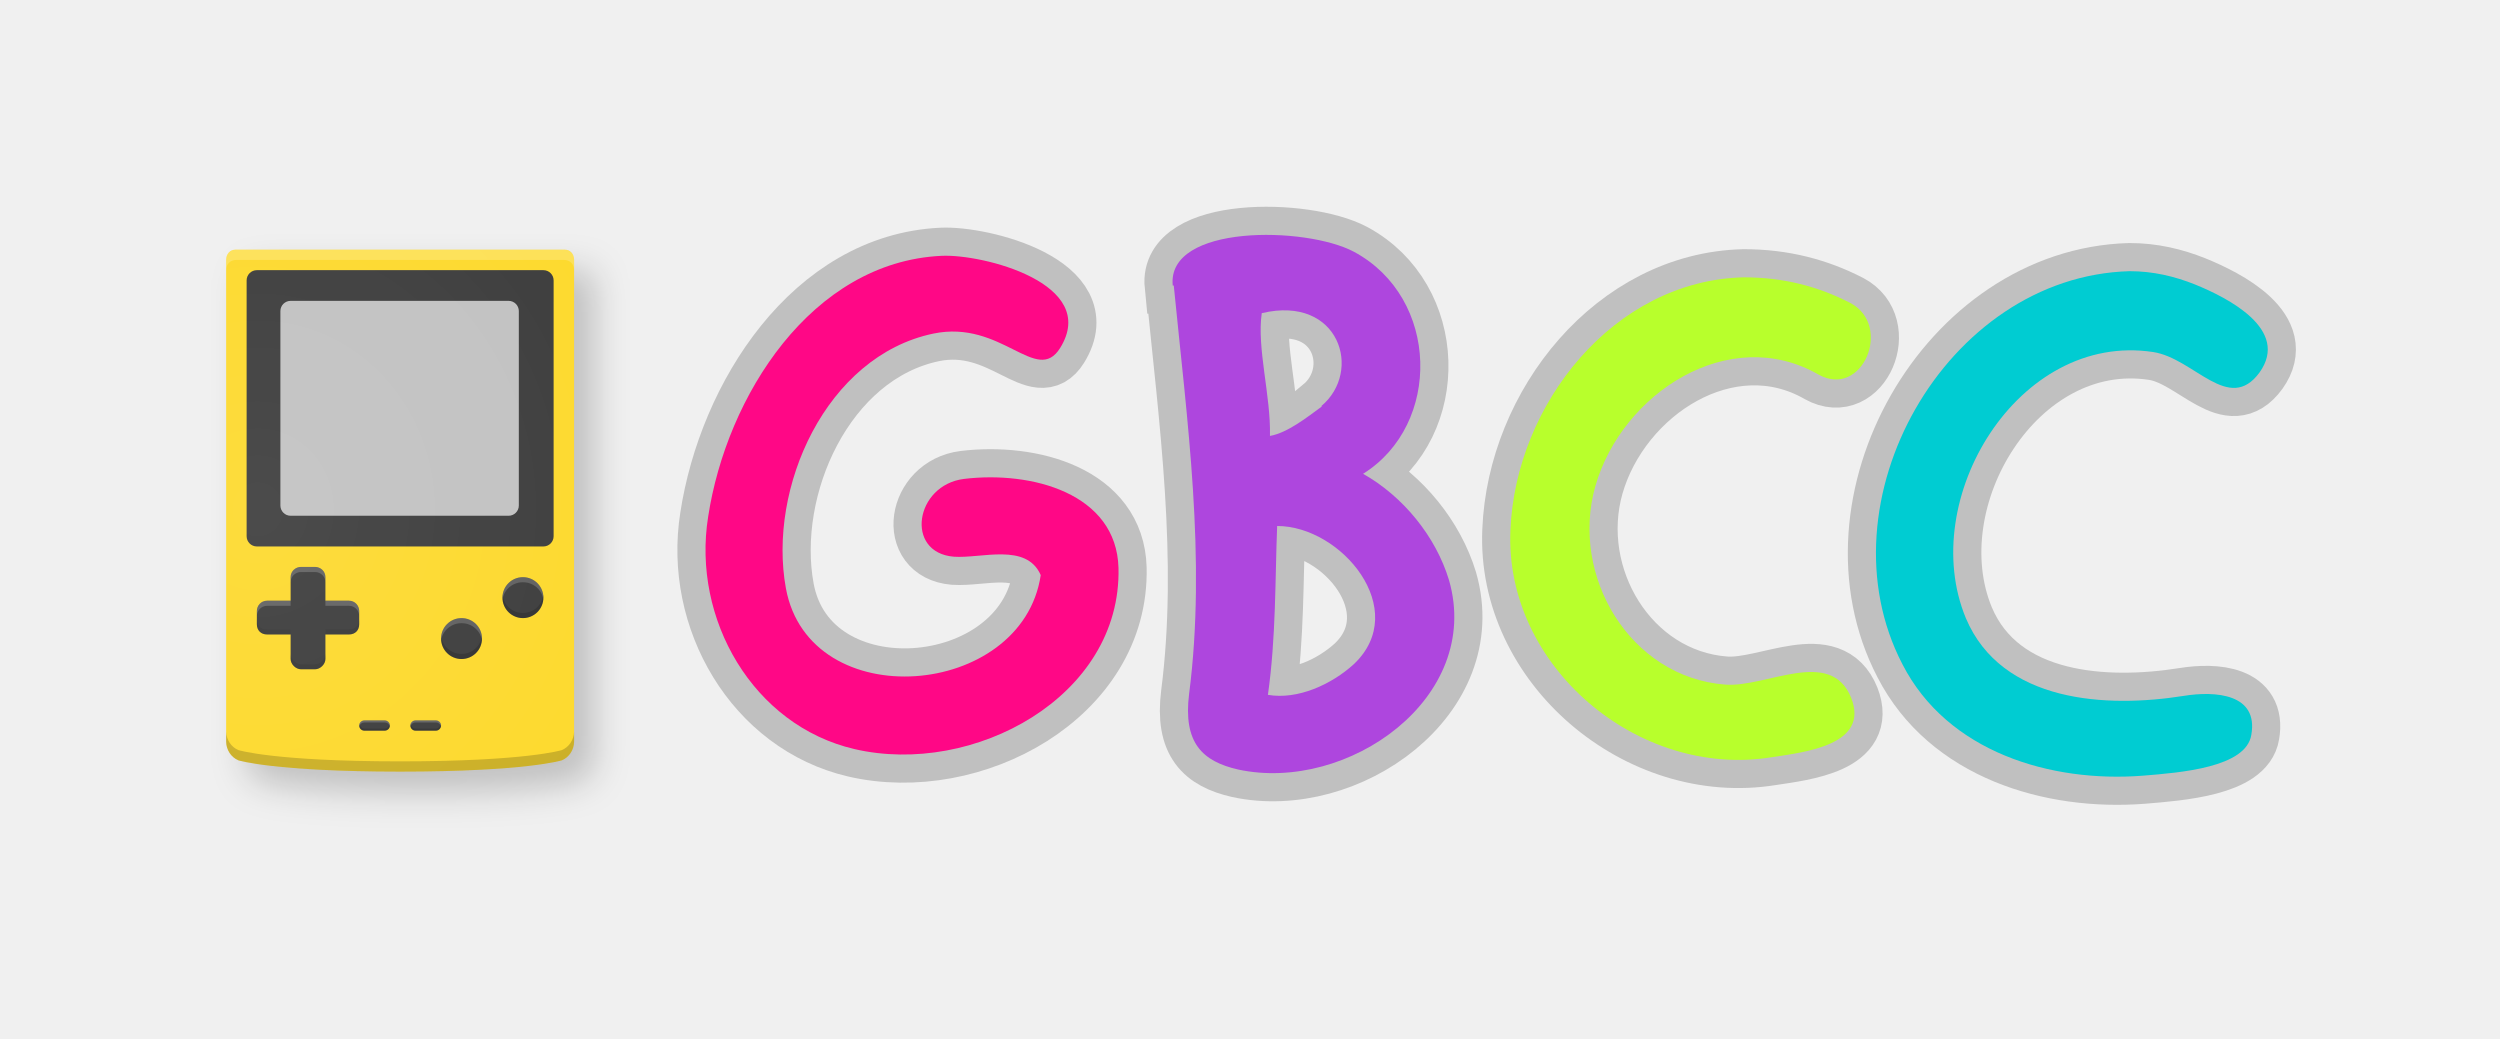
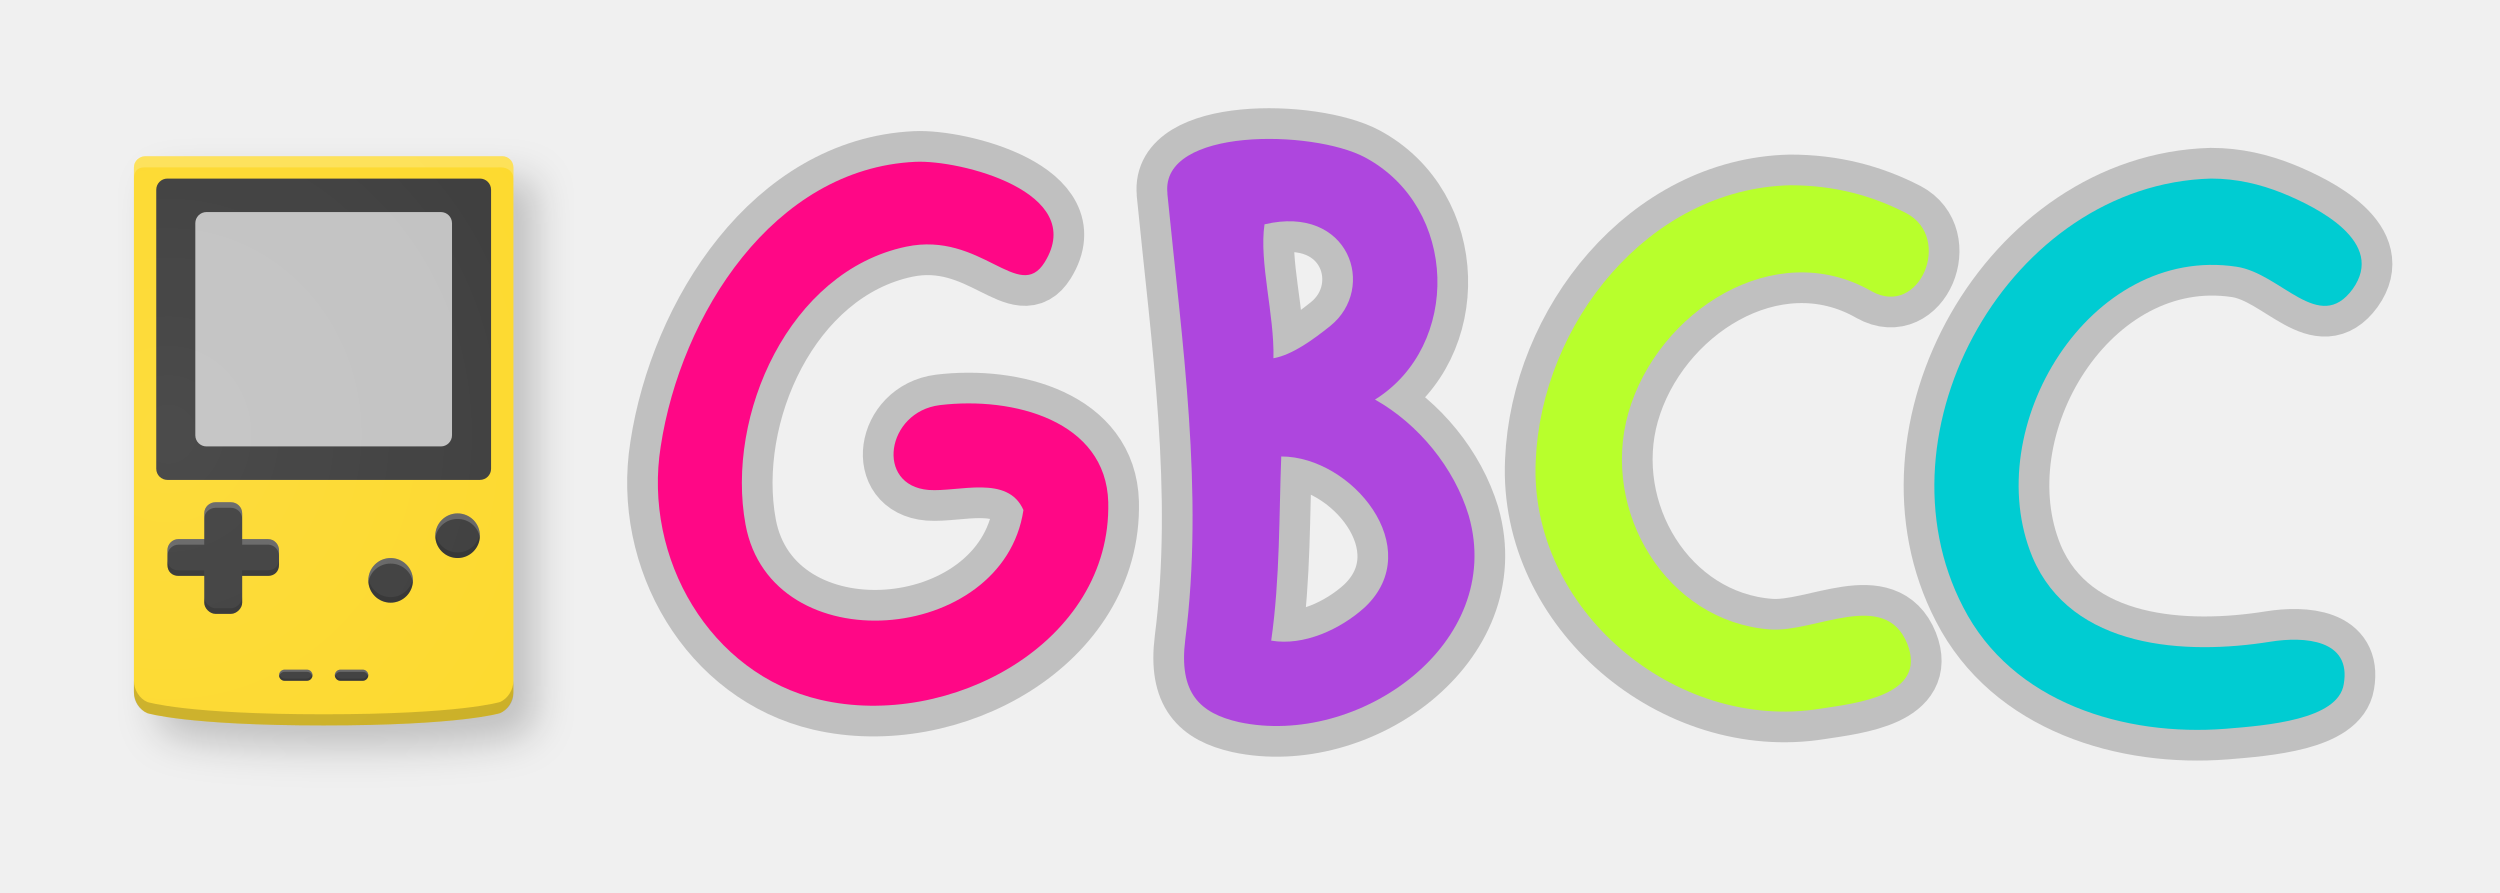
- <svg xmlns="http://www.w3.org/2000/svg" height="101.5" viewBox="0 0 244.3 101.5" width="244.3">
-   <filter id="a" color-interpolation-filters="sRGB" height="1.2" width="1.2" x="-.1" y="-.1">
+ <svg xmlns="http://www.w3.org/2000/svg" width="448" height="160" viewBox="10 10 224 80">
+   <clipPath id="a">
+     <path d="m38 28c-.5 0-1 .4-1 1v47c0 .8.5 1.6 1.2 1.9 0 0 3.5 1.1 15.8 1.1s15.8-1.1 15.8-1.1c.7-.3 1.2-1.1 1.2-1.9v-47c0-.6-.5-1-1-1z" />
+   </clipPath>
+   <filter id="b" color-interpolation-filters="sRGB" height="1.2" width="1.2" x="-.1" y="-.1">
    <feGaussianBlur stdDeviation="1.7" />
  </filter>
-   <clipPath id="b">
-     <path d="m37.9 28c-.5 0-.9.4-.9 1v47.1a1.9 2 0 0 0 1.2 1.8s3.5 1.1 15.8 1.1 15.8-1.1 15.8-1.1a1.9 2 0 0 0 1.2-1.8v-47.1c0-.5-.4-1-.9-1z" />
-   </clipPath>
-   <radialGradient id="c" cx="18" cy="395.3" gradientTransform="matrix(1.5 0 0 1.6 13.1 -579.1)" gradientUnits="userSpaceOnUse" r="42">
+   <radialGradient id="c" cx="18" cy="395" gradientTransform="matrix(1.5 0 0 1.6 13.1 -579.1)" gradientUnits="userSpaceOnUse" r="42">
    <stop offset="0" stop-color="#fff" stop-opacity=".1" />
    <stop offset="1" stop-color="#fff" stop-opacity="0" />
  </radialGradient>
-   <g transform="translate(-14.9 -380.9)">
-     <path d="m39.9 407.3c-.5 0-.9.4-.9 1v47a1.9 2 0 0 0 1.2 1.9s3.5 1.1 15.8 1.1 15.8-1.1 15.8-1.1a1.9 2 0 0 0 1.2-1.9v-47c0-.6-.4-1-.9-1z" fill="#020202" filter="url(#a)" opacity=".2" />
-     <path d="m37.9 405.3c-.5 0-.9.4-.9 1v47a1.9 2 0 0 0 1.2 1.9s3.5 1.1 15.8 1.1 15.8-1.1 15.8-1.1a1.9 2 0 0 0 1.2-1.9v-47c0-.6-.4-1-.9-1z" fill="#fdd827" />
-     <g fill="#373737">
-       <path d="m44.3 436.3c-.5 0-1 .4-1 1v2.3h-2.3c-.6 0-1 .5-1 1v1.3c0 .6.4 1 1 1h2.3v2.4c0 .5.5 1 1 1h1.4c.5 0 1-.5 1-1v-2.4h2.3c.6 0 1-.4 1-1v-1.3c0-.5-.4-1-1-1h-2.3v-2.3c0-.6-.5-1-1-1z" />
-       <circle cx="66" cy="439.3" r="2" />
-       <circle cx="60" cy="443.3" r="2" />
-       <rect height="27" ry="1" width="30" x="39" y="407.3" />
+   <path d="m25 26c-.5 0-1 .4-1 1v47c0 .8.5 1.6 1.2 1.9 0 0 3.5 1.1 15.8 1.1s15.8-1.1 15.8-1.1c.7-.3 1.2-1.1 1.2-1.9v-47c0-.6-.5-1-1-1z" fill="#020202" filter="url(#b)" opacity=".2" />
+   <path d="m23 24c-.5 0-1 .4-1 1v47c0 .8.5 1.6 1.2 1.9 0 0 3.5 1.1 15.8 1.1s15.8-1.1 15.8-1.1c.7-.3 1.2-1.1 1.2-1.9v-47c0-.6-.5-1-1-1z" fill="#fdd827" />
+   <g fill="#373737">
+     <path d="m29.3 55c-.5 0-1 .4-1 1v2.3h-2.3c-.6 0-1 .5-1 1v1.3c0 .6.4 1 1 1h2.3v2.4c0 .5.5 1 1 1h1.4c.5 0 1-.5 1-1v-2.4h2.3c.6 0 1-.4 1-1v-1.3c0-.5-.4-1-1-1h-2.3v-2.3c0-.6-.5-1-1-1z" />
+     <circle cx="51" cy="58" r="2" />
+     <circle cx="45" cy="62" r="2" />
+     <rect height="27" ry="1" width="30" x="24" y="26" />
+     <rect height="1" ry=".5" width="3" x="35" y="70" />
+     <rect height="1" ry=".5" width="3" x="40" y="70" />
+   </g>
+   <rect fill="#c0c0c0" height="21" ry="1" width="23" x="27.5" y="29" />
+   <g opacity=".2">
+     <path d="m40 70.4v.1c0 .2.2.5.5.5h2c.3 0 .5-.3.5-.5 0-.1 0-.1 0-.1-.1.2-.3.4-.5.4h-2c-.2 0-.4-.2-.5-.4z" />
+     <path d="m35 70.4v.1c0 .2.2.5.5.5h2c.3 0 .5-.3.5-.5 0-.1 0-.1 0-.1-.1.2-.3.4-.5.4h-2c-.2 0-.4-.2-.5-.4z" />
+     <path d="m43 61.7a2 2 0 0 0 0 .3 2 2 0 0 0 2 2 2 2 0 0 0 2-2 2 2 0 0 0 0-.3 2 2 0 0 1 -2 1.8 2 2 0 0 1 -2-1.8z" />
+     <path d="m49 57.7a2 2 0 0 0 0 .3 2 2 0 0 0 2 2 2 2 0 0 0 2-2 2 2 0 0 0 0-.3 2 2 0 0 1 -2 1.8 2 2 0 0 1 -2-1.8z" />
+     <path d="m22 71v1.1c0 .8.5 1.5 1.2 1.8 0 0 3.5 1.1 15.8 1.1s15.8-1.1 15.8-1.1c.7-.3 1.2-1 1.2-1.8v-1.1c0 .8-.5 1.6-1.2 1.9 0 0-3.5 1.1-15.8 1.1s-15.8-1.1-15.8-1.1c-.7-.3-1.2-1.1-1.2-1.9z" />
+     <path d="m25 60.1v.5c0 .6.4 1 1 1h2.3v-.5h-2.3c-.6 0-1-.4-1-1zm10 0c0 .6-.4 1-1 1h-2.3v.5h2.3c.6 0 1-.4 1-1zm-6.7 3.4v.5c0 .5.5 1 1 1h1.4c.5 0 1-.5 1-1v-.5c0 .5-.5 1-1 1h-1.4c-.5 0-1-.5-1-1z" />
+     <g fill="#fff">
+       <path d="m29.3 55c-.5 0-1 .4-1 1v.5c0-.6.5-1 1-1h1.4c.5 0 1 .4 1 1v-.5c0-.6-.5-1-1-1zm-3.3 3.3c-.6 0-1 .5-1 1v.5c0-.5.4-1 1-1h2.3v-.5zm5.7 0v.5h2.3c.6 0 1 .5 1 1v-.5c0-.5-.4-1-1-1z" />
+       <path d="m51 56a2 2 0 0 0 -2 2 2 2 0 0 0 0 .2 2 2 0 0 1 2-1.7 2 2 0 0 1 2 1.7 2 2 0 0 0 0-.2 2 2 0 0 0 -2-2z" />
+       <path d="m45 60a2 2 0 0 0 -2 2 2 2 0 0 0 0 .2 2 2 0 0 1 2-1.7 2 2 0 0 1 2 1.7 2 2 0 0 0 0-.2 2 2 0 0 0 -2-2z" />
+       <path d="m22.9 24c-.6 0-.9.4-.9 1v1c0-.6.3-1 .9-1h32c.6 0 1.1.4 1.1 1v-1c0-.6-.5-1-1.1-1z" />
+       <path d="m40.5 70c-.3 0-.5.2-.5.5v.1c.1-.3.3-.4.5-.4h2c.2 0 .4.1.5.4 0-.1 0-.1 0-.1 0-.3-.2-.5-.5-.5z" />
+       <path d="m35.5 70c-.3 0-.5.2-.5.5v.1c.1-.3.3-.4.5-.4h2c.2 0 .4.1.5.4 0-.1 0-.1 0-.1 0-.3-.2-.5-.5-.5z" />
    </g>
-     <rect fill="#c0c0c0" height="21" ry="1" width="23.3" x="42.3" y="410.3" />
-     <rect fill="#373737" height="1" ry=".5" width="3" x="50" y="451.3" />
-     <rect fill="#373737" height="1" ry=".5" width="3" x="55" y="451.3" />
-     <path d="m38 28c-.6 0-1 .4-1 1v1c0-.6.4-1 1-1h32c.6 0 1 .4 1 1v-1c0-.6-.4-1-1-1z" fill="#fff" opacity=".2" transform="translate(0 377.3)" />
-     <path d="m37 75.1v1a1.9 2 0 0 0 1.2 1.8s3.5 1.1 15.8 1.1 15.8-1.1 15.8-1.1a1.9 2 0 0 0 1.2-1.8v-1a1.9 2 0 0 1 -1.2 1.8s-3.5 1.1-15.8 1.1-15.8-1.1-15.8-1.1a1.9 2 0 0 1 -1.2-1.8z" opacity=".2" transform="translate(0 377.3)" />
-     <path d="m44.3 436.3c-.5 0-1 .4-1 1v.5c0-.6.5-1 1-1h1.4c.5 0 1 .4 1 1v-.5c0-.6-.5-1-1-1zm-3.3 3.3c-.6 0-1 .5-1 1v.5c0-.5.4-1 1-1h2.3v-.5zm5.7 0v.5h2.3c.6 0 1 .5 1 1v-.5c0-.5-.4-1-1-1z" fill="#f4f4f4" opacity=".2" />
-     <path d="m40 441.4v.5c0 .6.4 1 1 1h2.3v-.5h-2.3c-.6 0-1-.4-1-1zm10 0c0 .6-.4 1-1 1h-2.3v.5h2.3c.6 0 1-.4 1-1zm-6.7 3.4v.5c0 .5.5 1 1 1h1.4c.5 0 1-.5 1-1v-.5c0 .5-.5 1-1 1h-1.4c-.5 0-1-.5-1-1z" fill="#202020" opacity=".2" />
-     <path d="m60 441.3a2 2 0 0 0 -2 2 2 2 0 0 0 0 .2 2 2 0 0 1 2-1.7 2 2 0 0 1 2 1.7 2 2 0 0 0 0-.2 2 2 0 0 0 -2-2z" fill="#e9e9e9" opacity=".2" />
-     <path d="m58 443a2 2 0 0 0 0 .3 2 2 0 0 0 2 2 2 2 0 0 0 2-2 2 2 0 0 0 0-.3 2 2 0 0 1 -2 1.8 2 2 0 0 1 -2-1.8z" opacity=".2" />
-     <path d="m66 437.3a2 2 0 0 0 -2 2 2 2 0 0 0 0 .2 2 2 0 0 1 2-1.7 2 2 0 0 1 2 1.7 2 2 0 0 0 0-.2 2 2 0 0 0 -2-2z" fill="#e9e9e9" opacity=".2" />
-     <path d="m64 439a2 2 0 0 0 0 .3 2 2 0 0 0 2 2 2 2 0 0 0 2-2 2 2 0 0 0 0-.3 2 2 0 0 1 -2 1.8 2 2 0 0 1 -2-1.8z" opacity=".2" />
-     <path d="m55.5 451.3c-.3 0-.5.2-.5.5v.1c.1-.3.3-.4.5-.4h2c.2 0 .4.1.5.4 0-.1 0-.1 0-.1 0-.3-.2-.5-.5-.5z" fill="#fff" opacity=".2" />
-     <path d="m55 451.7v.1c0 .2.2.5.5.5h2c.3 0 .5-.3.5-.5 0-.1 0-.1 0-.1-.1.2-.3.4-.5.4h-2c-.2 0-.4-.2-.5-.4z" fill="#040404" opacity=".2" />
-     <path d="m50.5 451.3c-.3 0-.5.2-.5.5v.1c.1-.3.3-.4.5-.4h2c.2 0 .4.1.5.4 0-.1 0-.1 0-.1 0-.3-.2-.5-.5-.5z" fill="#fff" opacity=".2" />
-     <path d="m50 451.7v.1c0 .2.2.5.5.5h2c.3 0 .5-.3.5-.5 0-.1 0-.1 0-.1-.1.2-.3.4-.5.4h-2c-.2 0-.4-.2-.5-.4z" fill="#040404" opacity=".2" />
-     <ellipse clip-path="url(#b)" cx="41" cy="42" fill="url(#c)" rx="65" ry="66" transform="translate(0 377.3)" />
  </g>
-   <g stroke="#000" stroke-opacity=".2" stroke-width="5.5" transform="translate(0 2.3)" style="paint-order:stroke fill markers">
-     <path d="m114.7 25.6c1.3 13.2 3.2 26.7 1.5 39.9-.6 4.8 1.3 6.6 4.8 7.4 10.7 2.3 23.9-7 20.6-18.5-1.3-4.3-4.5-8.2-8.4-10.4 7.7-4.8 7.5-17.2-.9-21.7-4.7-2.5-18.3-2.7-17.7 3.3zm14.5 11.8c-1.5 1.1-3.4 2.6-5.1 2.9.1-3.9-1.3-8.6-.8-12 7.6-1.8 9.9 5.7 5.8 9.1zm-4.4 11.7c6.3 0 13.1 8.2 7.5 13.5-2.2 2-5.5 3.5-8.4 3 .8-5.6.7-11.4.9-16.4z" fill="#ae46de" />
-     <path d="m170.4 24.8c-12.7.3-22.3 12.4-22.8 24.7-.6 13.3 12.5 24.3 25.5 22.2 3.3-.5 9.6-1.2 7.8-5.8-2-5-8.3-1-12.3-1.3-9.3-.7-15.2-10.6-12.7-19.4 2.6-9.1 13.1-15.9 21.8-10.9 4.3 2.4 7.3-4.8 3.1-7-3.1-1.6-6.5-2.5-10.4-2.5z" fill="#b8ff2c" />
-     <path d="m208.1 24.2c-18 .5-30.4 22.6-22.2 38.4 4.4 8.6 14.5 11.6 23.5 10.9 3.7-.3 10.1-.8 10.6-4 .7-4-3.5-4.3-6.6-3.8-7.5 1.2-17.8.7-21.3-7.6-4.8-11.6 5.1-28 18.3-26 4 .6 7.4 6.1 10.4 2 3-4.2-3.1-7.3-6.3-8.6-2-.8-4.1-1.3-6.4-1.3z" fill="#00ccd2" />
-     <path d="m92 22.7c-12.7.6-21 13.7-22.8 25.5-1.6 10 4.4 20.4 14.3 22.7 11.6 2.7 26.1-5.1 25.8-17.7-.2-7.3-8.5-9.5-15.1-8.7-4.8.6-5.8 7.2-1 7.6 2.7.2 7.1-1.4 8.5 1.8-1.8 12.1-22.6 13.8-24.9 1.3-1.8-9.8 3.9-22.7 14.4-24.9 6.7-1.4 10.1 5.1 12.4 1.4 3.9-6.3-7.6-9.2-11.6-9z" fill="#ff0786" />
+   <g stroke="#000" stroke-opacity=".2" stroke-width="5.5" style="paint-order:stroke">
+     <path d="m114.6 27.4c1.3 13.2 3.3 26.7 1.6 39.9-.6 4.8 1.3 6.6 4.8 7.4 10.7 2.3 23.9-7 20.6-18.5-1.3-4.3-4.5-8.2-8.4-10.4 7.7-4.8 7.5-17.2-.9-21.7-4.7-2.5-18.3-2.7-17.7 3.2zm9.5 14.7c.1-3.9-1.3-8.6-.8-12 7.6-1.8 10.1 5.7 5.9 9.1-1.5 1.2-3.4 2.6-5.1 2.9zm.7 8.8c6.3 0 13.1 8.2 7.5 13.5-2.2 2-5.5 3.5-8.4 3 .8-5.6.7-11.4.9-16.5z" fill="#ae46de" />
+     <path d="m170.4 26.6c-12.7.3-22.3 12.4-22.8 24.7-.6 13.3 12.5 24.3 25.5 22.2 3.3-.5 9.6-1.2 7.8-5.8-2-5-8.3-1-12.3-1.3-9.3-.7-15.2-10.6-12.7-19.4 2.6-9.1 13.1-15.9 21.8-10.9 4.3 2.4 7.3-4.8 3.1-7-3.1-1.6-6.5-2.5-10.4-2.5z" fill="#b8ff2c" />
+     <path d="m208.1 26c-18 .5-30.4 22.6-22.2 38.4 4.4 8.6 14.5 11.6 23.5 10.9 3.7-.3 10.1-.8 10.6-4 .7-4-3.5-4.3-6.6-3.8-7.5 1.2-17.8.7-21.3-7.6-4.8-11.6 5.1-28 18.3-26 4 .6 7.4 6.1 10.4 2 3-4.2-3.1-7.3-6.3-8.6-2-.8-4.1-1.3-6.4-1.3z" fill="#00ccd2" />
+     <path d="m92 24.5c-12.7.6-21 13.7-22.8 25.5-1.6 10 4.4 20.4 14.3 22.7 11.6 2.7 26.1-5.1 25.8-17.7-.2-7.3-8.5-9.5-15.1-8.7-4.8.6-5.8 7.2-1 7.6 2.7.2 7.1-1.4 8.5 1.8-1.8 12.1-22.6 13.8-24.9 1.3-1.8-9.8 3.9-22.7 14.4-24.9 6.7-1.4 10.1 5.1 12.4 1.4 3.9-6.3-7.6-9.2-11.6-9z" fill="#ff0786" />
  </g>
+   <ellipse clip-path="url(#a)" cx="41" cy="42" fill="url(#c)" rx="65" ry="66" transform="translate(-15 -4)" />
</svg>
